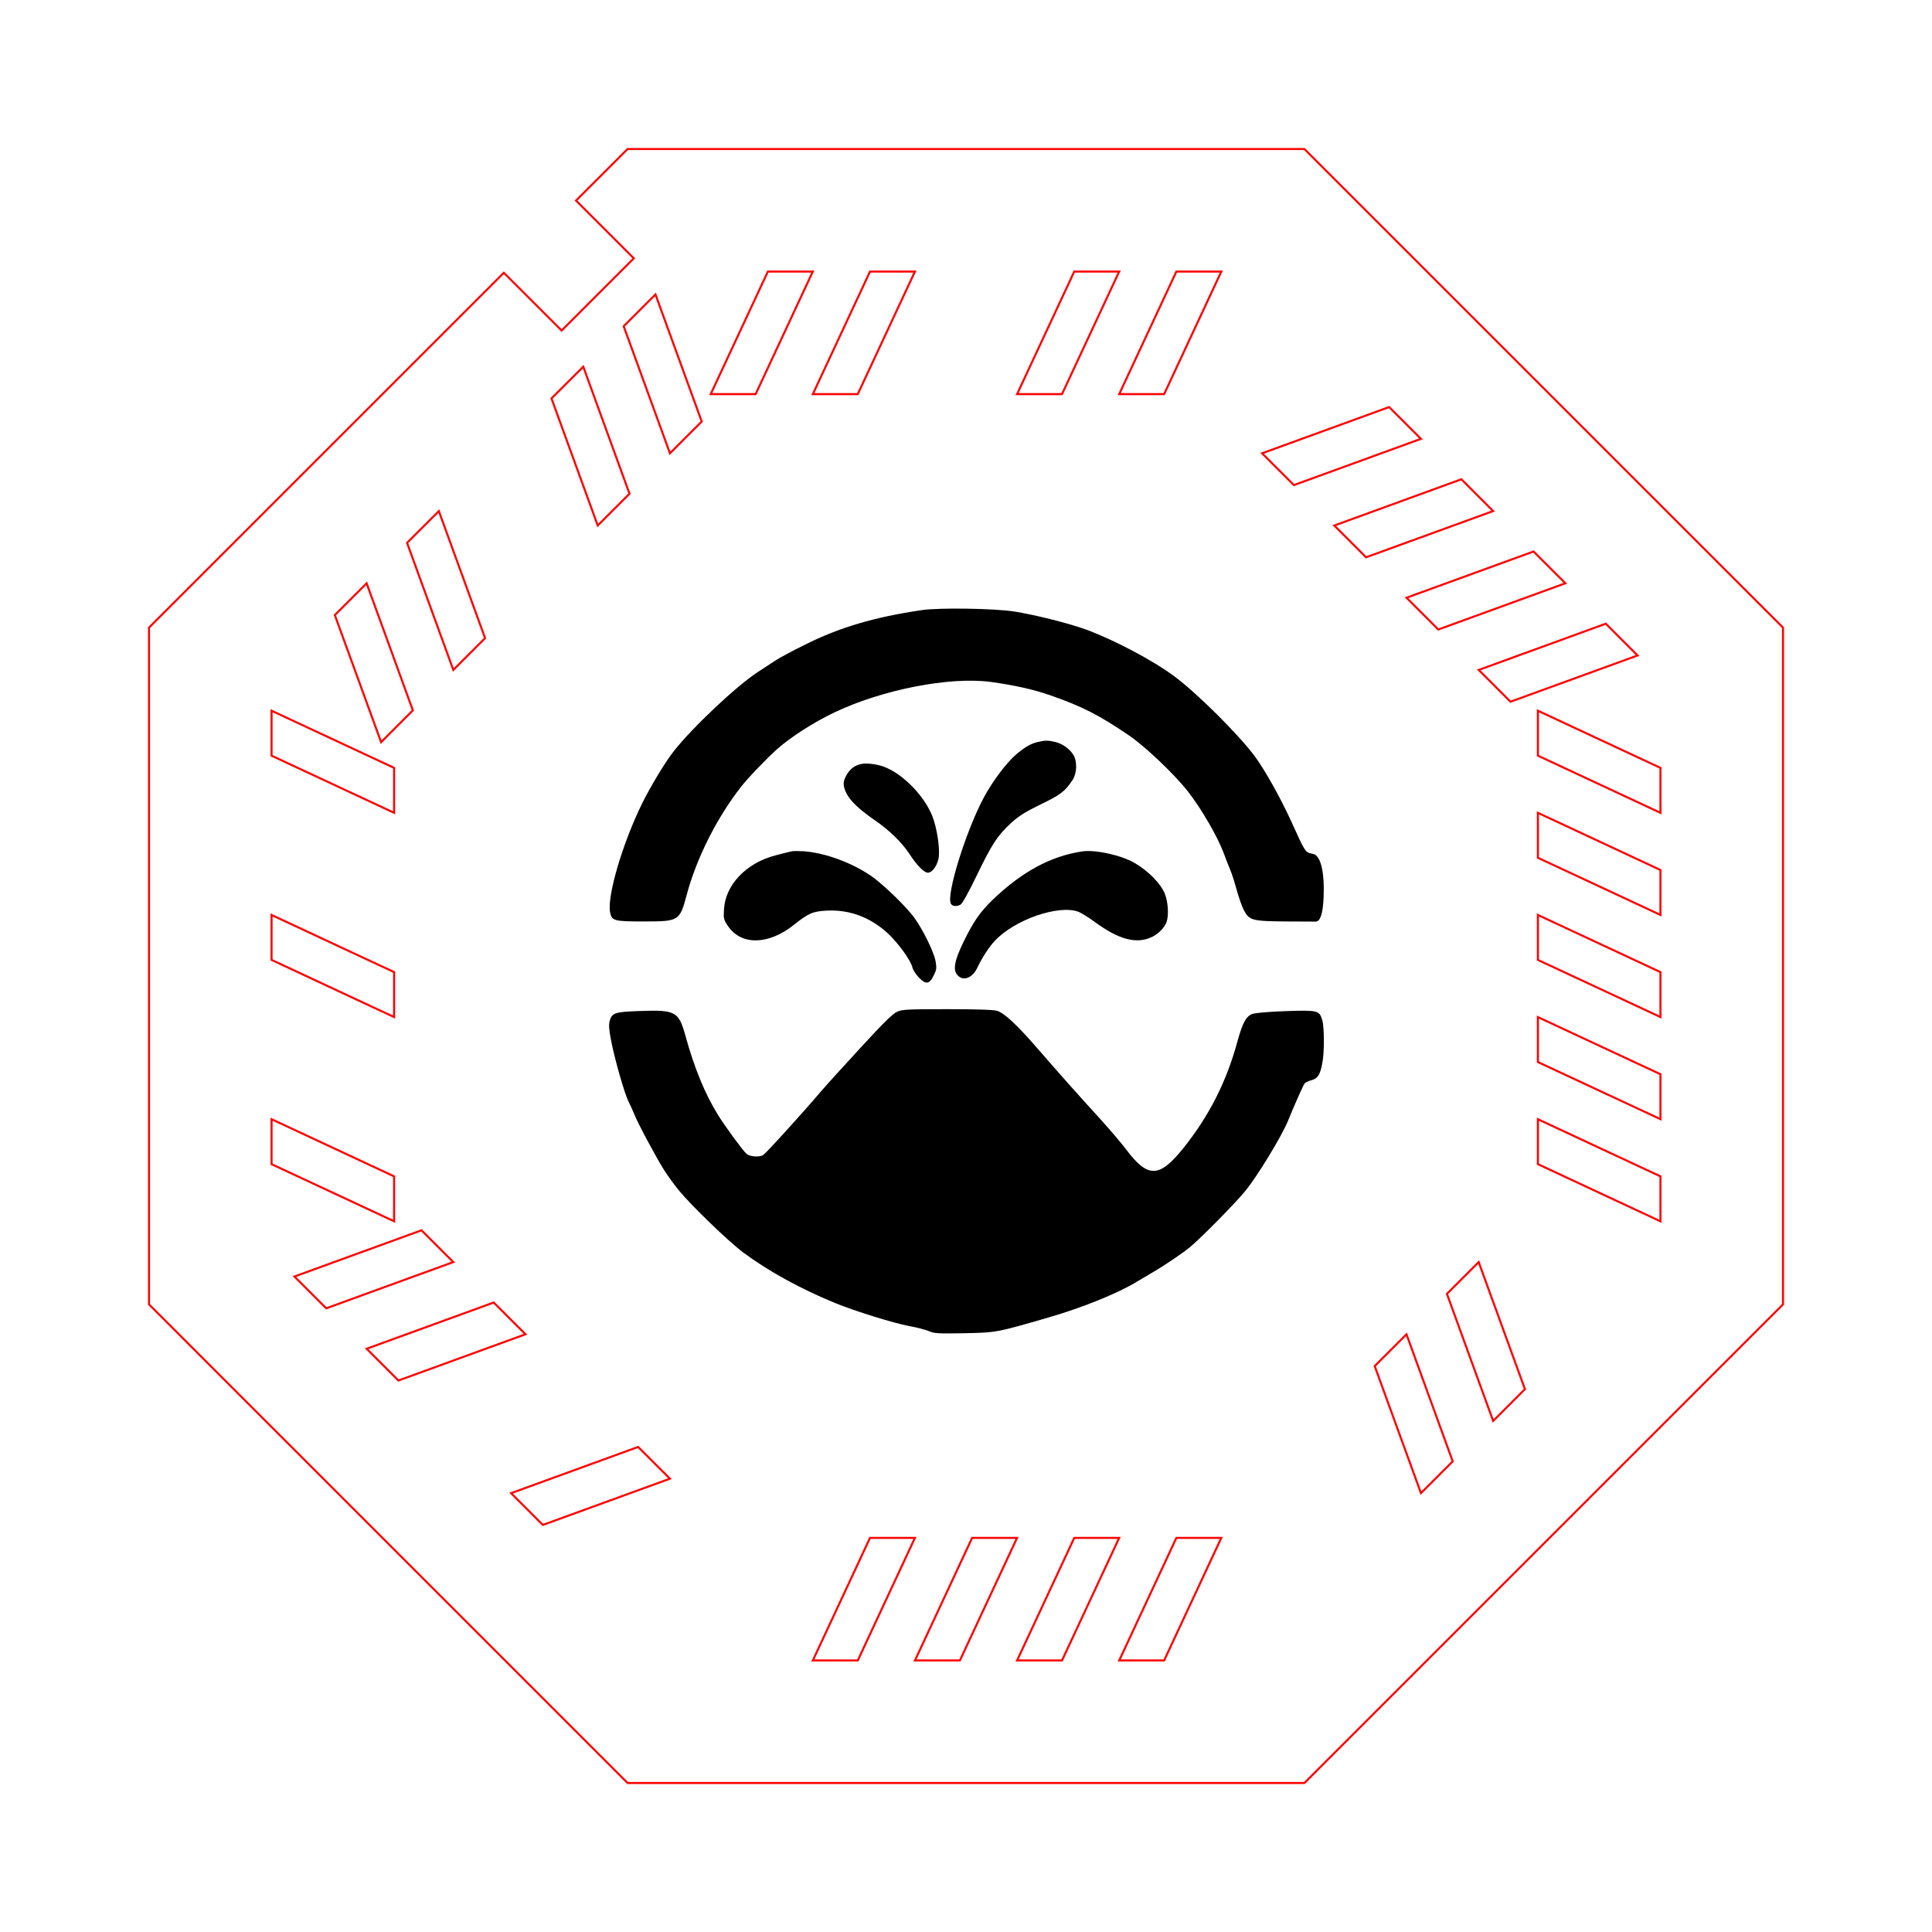
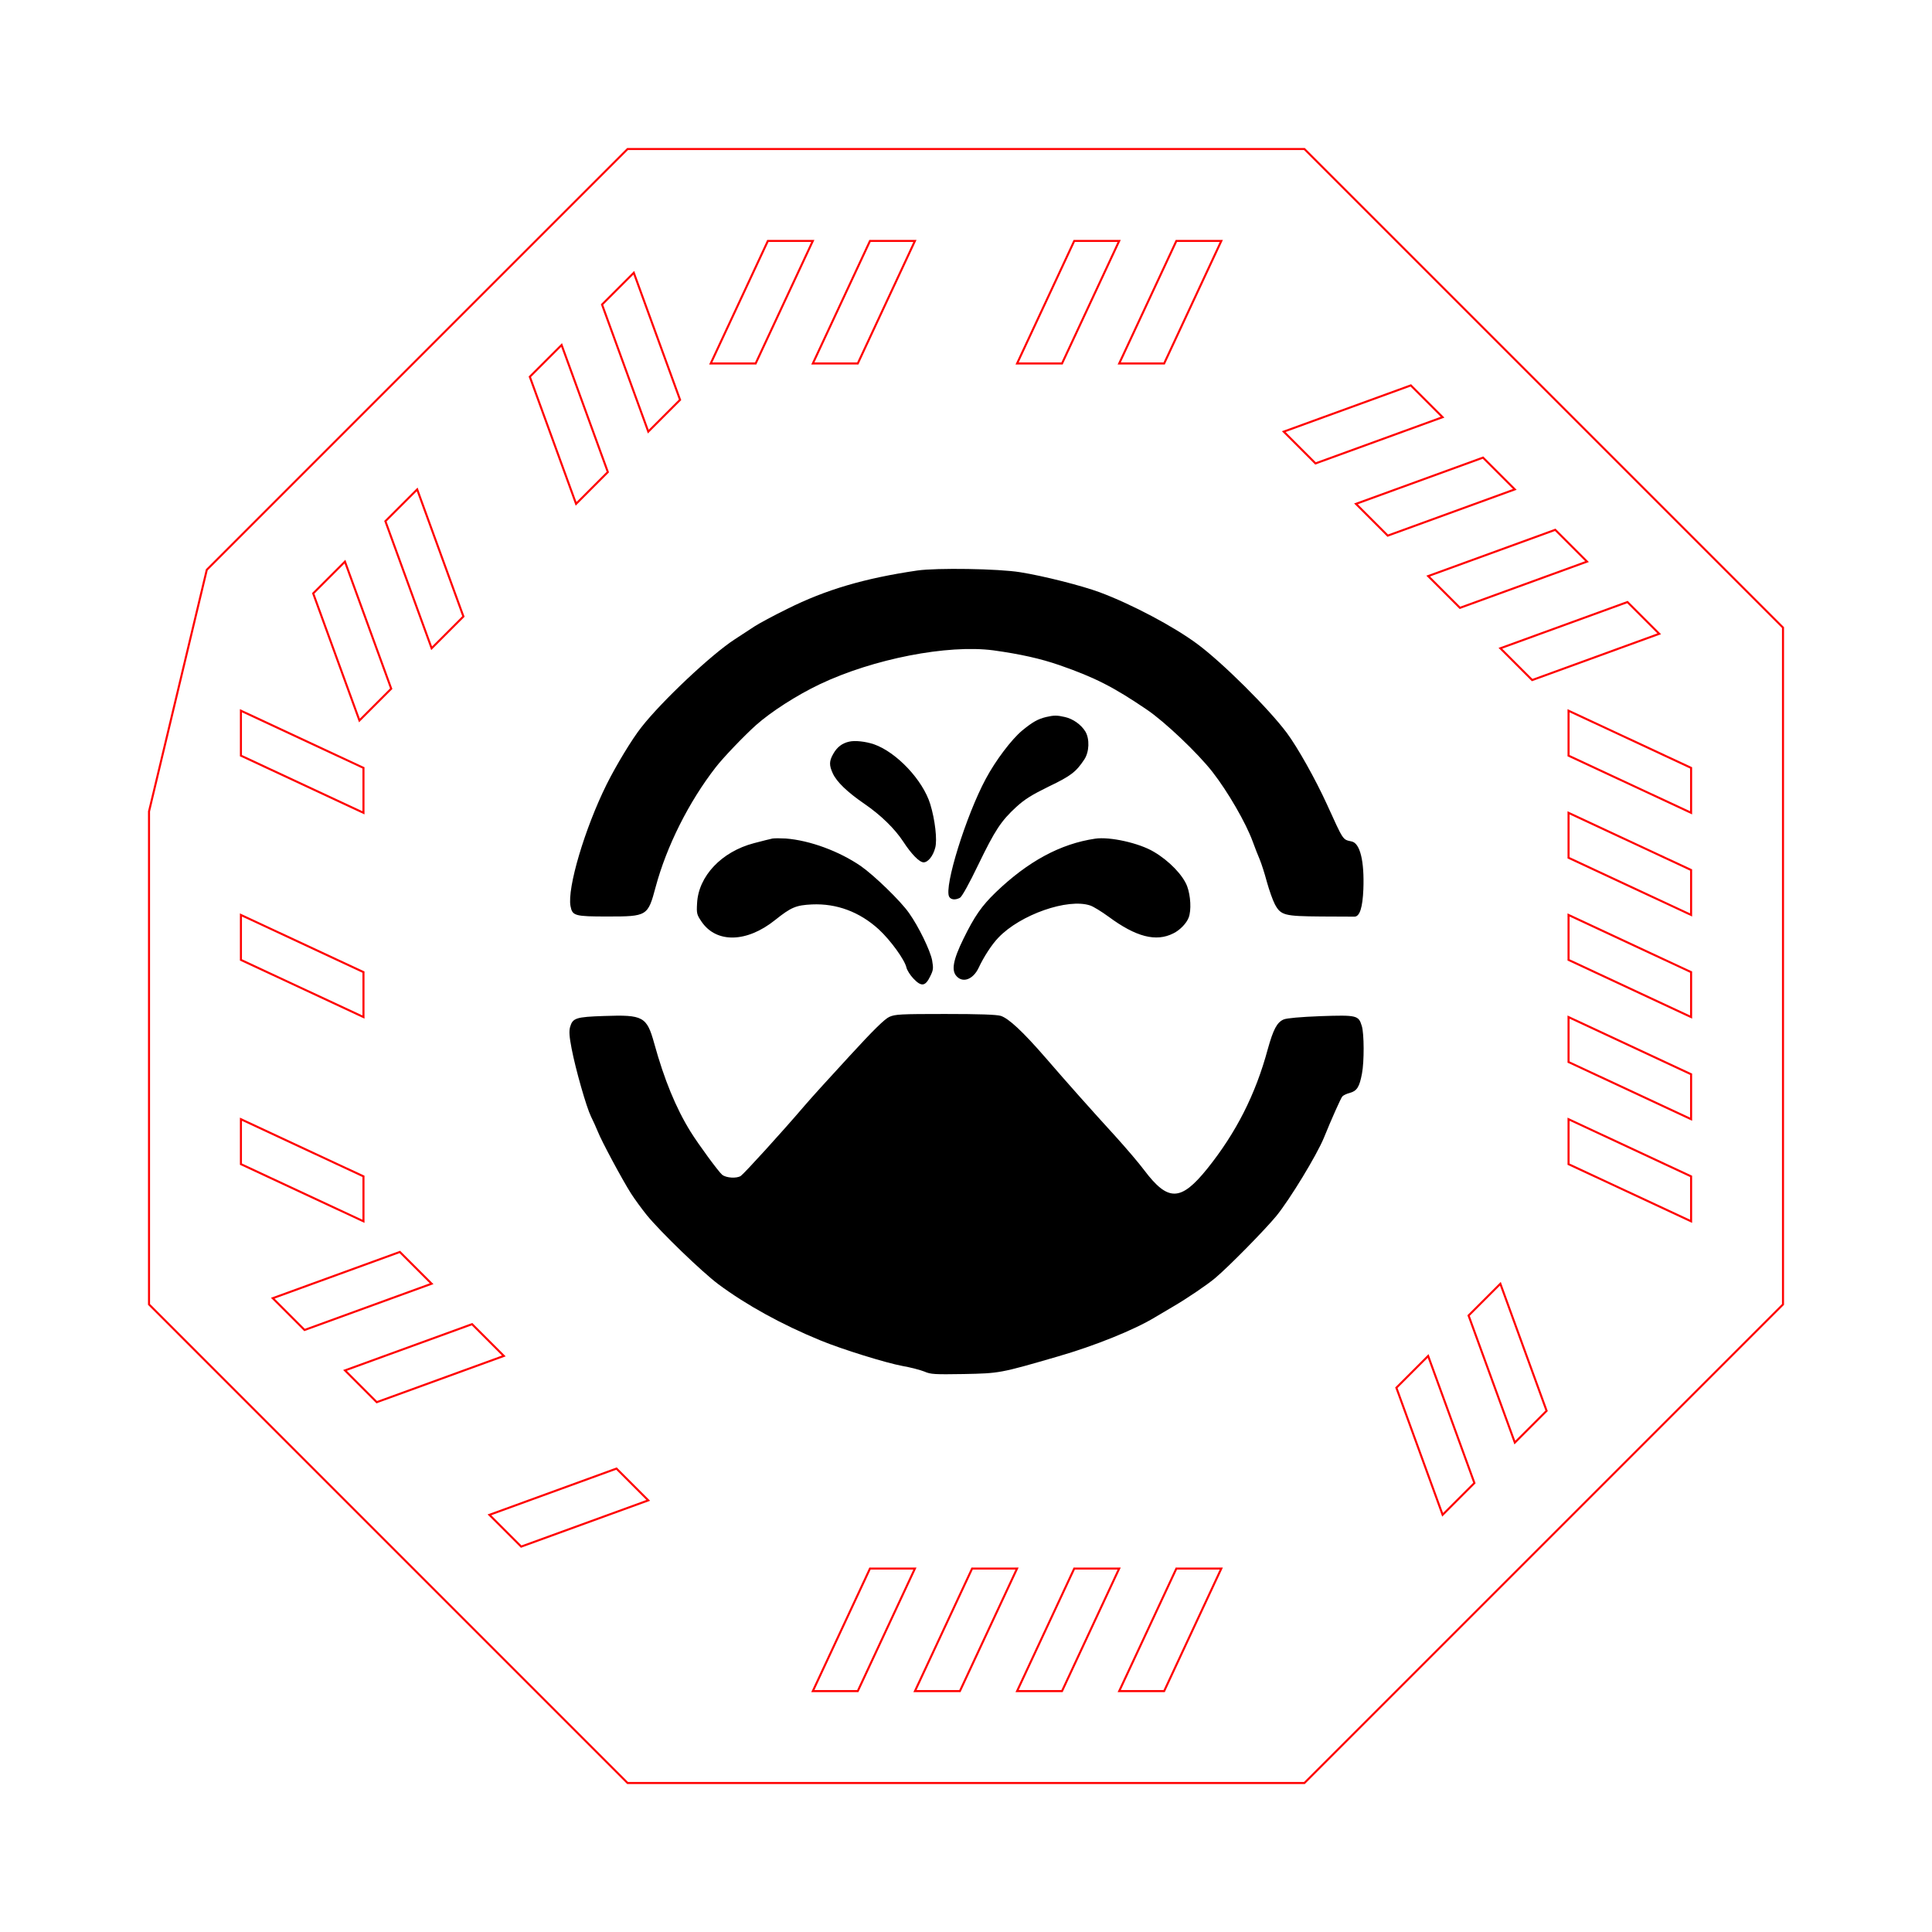
<svg xmlns="http://www.w3.org/2000/svg" width="94.591mm" height="94.591mm" viewBox="0 0 94.591 94.591">
  <style>
  .cut { fill: none; stroke: #ff0000; stroke-width: 0.1; }
  .mark { fill: none; stroke: #0000ff; stroke-width: 0.1; }
</style>
  <g id="C-volcanic">
-     <polygon points="30.727,7.296 63.864,7.296 87.296,30.727 87.296,63.864 63.864,87.296 30.727,87.296 7.296,63.864 7.296,30.727 24.668,13.355 27.497,16.183 31.032,12.647 28.204,9.819" class="cut" />
-     <polygon points="34.797,19.296 36.997,19.296 39.795,13.296 37.595,13.296" class="cut" />
-     <polygon points="39.797,19.296 41.997,19.296 44.795,13.296 42.595,13.296" class="cut" />
-     <polygon points="49.797,19.296 51.997,19.296 54.795,13.296 52.595,13.296" class="cut" />
-     <polygon points="54.797,19.296 56.997,19.296 59.795,13.296 57.595,13.296" class="cut" />
-     <polygon points="61.792,22.194 63.348,23.750 69.569,21.486 68.013,19.930" class="cut" />
-     <polygon points="65.328,25.730 66.883,27.285 73.104,25.021 71.549,23.465" class="cut" />
-     <polygon points="68.863,29.265 70.419,30.821 76.640,28.557 75.084,27.001" class="cut" />
-     <polygon points="72.399,32.801 73.954,34.356 80.175,32.092 78.620,30.536" class="cut" />
-     <polygon points="75.296,34.797 75.296,36.997 81.296,39.795 81.296,37.595" class="cut" />
-     <polygon points="75.296,39.797 75.296,41.997 81.296,44.795 81.296,42.595" class="cut" />
-     <polygon points="75.296,44.797 75.296,46.997 81.296,49.795 81.296,47.595" class="cut" />
-     <polygon points="75.296,49.797 75.296,51.997 81.296,54.795 81.296,52.595" class="cut" />
-     <polygon points="75.296,54.797 75.296,56.997 81.296,59.795 81.296,57.595" class="cut" />
-     <polygon points="72.397,61.792 70.842,63.348 73.106,69.569 74.661,68.013" class="cut" />
-     <polygon points="68.862,65.328 67.306,66.883 69.570,73.104 71.126,71.549" class="cut" />
-     <polygon points="59.795,75.296 57.595,75.296 54.797,81.296 56.997,81.296" class="cut" />
-     <polygon points="54.795,75.296 52.595,75.296 49.797,81.296 51.997,81.296" class="cut" />
-     <polygon points="49.795,75.296 47.595,75.296 44.797,81.296 46.997,81.296" class="cut" />
-     <polygon points="44.795,75.296 42.595,75.296 39.797,81.296 41.997,81.296" class="cut" />
-     <polygon points="32.799,72.397 31.244,70.842 25.023,73.106 26.578,74.661" class="cut" />
-     <polygon points="25.728,65.326 24.173,63.771 17.952,66.035 19.507,67.590" class="cut" />
-     <polygon points="22.193,61.791 20.637,60.235 14.416,62.499 15.972,64.055" class="cut" />
-     <polygon points="19.296,59.795 19.296,57.595 13.296,54.797 13.296,56.997" class="cut" />
-     <polygon points="19.296,49.795 19.296,47.595 13.296,44.797 13.296,46.997" class="cut" />
-     <polygon points="19.296,39.795 19.296,37.595 13.296,34.797 13.296,36.997" class="cut" />
-     <polygon points="18.659,36.335 20.214,34.779 17.950,28.558 16.394,30.114" class="cut" />
-     <polygon points="22.194,32.799 23.750,31.244 21.486,25.023 19.930,26.578" class="cut" />
-     <polygon points="29.265,25.728 30.821,24.173 28.557,17.952 27.001,19.507" class="cut" />
-     <polygon points="32.801,22.193 34.356,20.637 32.092,14.416 30.536,15.972" class="cut" />
-     <svg x="29.296" y="29.296" width="36.000" height="36.000" viewBox="0 0 528 528">
+     <polygon points="30.727,7.296 63.864,7.296 87.296,30.727 87.296,63.864 63.864,87.296 30.727,87.296 7.296,63.864 7.296,39.727 10.124,27.899" class="cut" />
+     <polygon points="34.797,17.796 36.997,17.796 39.795,11.796 37.595,11.796" class="cut" />
+     <polygon points="39.797,17.796 41.997,17.796 44.795,11.796 42.595,11.796" class="cut" />
+     <polygon points="49.797,17.796 51.997,17.796 54.795,11.796 52.595,11.796" class="cut" />
+     <polygon points="54.797,17.796 56.997,17.796 59.795,11.796 57.595,11.796" class="cut" />
+     <polygon points="62.853,21.133 64.408,22.689 70.629,20.425 69.074,18.869" class="cut" />
+     <polygon points="66.388,24.669 67.944,26.225 74.165,23.960 72.609,22.405" class="cut" />
+     <polygon points="69.924,28.205 71.480,29.760 77.701,27.496 76.145,25.940" class="cut" />
+     <polygon points="73.459,31.740 75.015,33.296 81.236,31.031 79.680,29.476" class="cut" />
+     <polygon points="76.796,34.797 76.796,36.997 82.796,39.795 82.796,37.595" class="cut" />
+     <polygon points="76.796,39.797 76.796,41.997 82.796,44.795 82.796,42.595" class="cut" />
+     <polygon points="76.796,44.797 76.796,46.997 82.796,49.795 82.796,47.595" class="cut" />
+     <polygon points="76.796,49.797 76.796,51.997 82.796,54.795 82.796,52.595" class="cut" />
+     <polygon points="76.796,54.797 76.796,56.997 82.796,59.795 82.796,57.595" class="cut" />
+     <polygon points="73.458,62.853 71.902,64.408 74.167,70.629 75.722,69.074" class="cut" />
+     <polygon points="69.922,66.388 68.367,67.944 70.631,74.165 72.187,72.609" class="cut" />
+     <polygon points="59.795,76.796 57.595,76.796 54.797,82.796 56.997,82.796" class="cut" />
+     <polygon points="54.795,76.796 52.595,76.796 49.797,82.796 51.997,82.796" class="cut" />
+     <polygon points="49.795,76.796 47.595,76.796 44.797,82.796 46.997,82.796" class="cut" />
+     <polygon points="44.795,76.796 42.595,76.796 39.797,82.796 41.997,82.796" class="cut" />
+     <polygon points="31.739,73.458 30.183,71.902 23.962,74.167 25.518,75.722" class="cut" />
+     <polygon points="24.668,66.387 23.112,64.831 16.891,67.095 18.446,68.651" class="cut" />
+     <polygon points="21.132,62.851 19.576,61.296 13.355,63.560 14.911,65.116" class="cut" />
+     <polygon points="17.796,59.795 17.796,57.595 11.796,54.797 11.796,56.997" class="cut" />
+     <polygon points="17.796,49.795 17.796,47.595 11.796,44.797 11.796,46.997" class="cut" />
+     <polygon points="17.796,39.795 17.796,37.595 11.796,34.797 11.796,36.997" class="cut" />
+     <polygon points="17.598,35.274 19.154,33.718 16.889,27.497 15.334,29.053" class="cut" />
+     <polygon points="21.133,31.739 22.689,30.183 20.425,23.962 18.869,25.518" class="cut" />
+     <polygon points="28.205,24.668 29.760,23.112 27.496,16.891 25.940,18.446" class="cut" />
+     <polygon points="31.740,21.132 33.296,19.576 31.031,13.355 29.476,14.911" class="cut" />
+     <svg x="27.296" y="27.296" width="40.000" height="40.000" viewBox="0 0 528 528">
      <g transform="translate(0,528) scale(0.1,-0.1)" fill="#000000" stroke="none">
        <path d="M2325 5196 c-341 -50 -592 -124 -840 -248 -88 -43 -182 -94 -210 -112 -27 -18 -86 -56 -130 -85 -150 -97 -471 -399 -603 -568 -60 -75 -164 -248 -224 -368 -142 -286 -256 -671 -234 -788 12 -63 27 -67 241 -67 255 0 259 3 309 190 71 264 214 550 389 775 48 62 182 202 260 272 97 86 261 192 412 264 345 164 826 258 1122 219 173 -24 304 -53 428 -96 227 -79 349 -141 565 -288 115 -78 327 -279 423 -402 99 -127 216 -329 260 -450 14 -38 34 -90 45 -115 11 -26 32 -91 46 -144 15 -54 38 -119 52 -146 39 -72 61 -77 300 -79 109 -1 207 -1 216 -1 33 2 51 59 56 177 7 181 -21 298 -76 309 -59 13 -51 2 -160 241 -74 162 -189 367 -259 461 -117 157 -417 455 -578 574 -152 113 -424 257 -630 334 -116 43 -364 106 -515 130 -141 23 -540 29 -665 11z M3157 4249 c-53 -13 -87 -32 -155 -88 -69 -58 -171 -193 -234 -311 -128 -238 -271 -698 -237 -762 11 -20 40 -23 70 -7 12 6 60 92 118 213 109 225 147 283 247 375 54 49 99 77 209 131 142 68 176 94 229 174 33 49 36 134 7 182 -27 44 -79 81 -131 93 -52 12 -71 12 -123 0z M1885 4090 c-46 -10 -79 -36 -103 -79 -27 -47 -27 -74 -3 -126 25 -55 94 -121 203 -196 107 -73 198 -162 253 -246 52 -80 104 -133 131 -133 28 0 61 40 75 94 14 50 -1 181 -32 282 -48 156 -218 336 -364 387 -53 18 -123 26 -160 17z M1390 3464 c-14 -3 -68 -16 -120 -30 -210 -55 -359 -213 -368 -388 -4 -67 -2 -74 30 -121 96 -139 292 -134 474 12 104 83 135 96 239 101 159 7 307 -48 431 -161 76 -70 168 -197 179 -247 4 -17 24 -49 45 -71 51 -54 77 -51 108 13 21 42 22 52 13 105 -12 63 -87 218 -149 305 -54 78 -227 245 -312 304 -140 96 -329 166 -485 178 -33 2 -71 2 -85 0z M3475 3463 c-225 -33 -435 -147 -643 -347 -91 -88 -137 -154 -209 -301 -67 -137 -79 -205 -43 -242 41 -44 106 -19 141 54 34 73 87 154 128 196 141 149 450 257 594 208 21 -7 74 -40 118 -72 177 -131 307 -165 419 -108 43 21 85 65 99 102 18 47 13 141 -10 203 -27 71 -116 164 -215 222 -95 57 -285 99 -379 85z M2144 2311 c-29 -13 -101 -83 -256 -252 -119 -129 -249 -272 -289 -319 -154 -180 -392 -441 -415 -457 -27 -17 -94 -13 -120 8 -24 20 -153 196 -204 278 -95 153 -171 339 -235 571 -48 173 -71 186 -323 177 -184 -6 -204 -13 -221 -72 -7 -27 -5 -61 10 -138 26 -136 96 -380 125 -439 13 -26 33 -70 44 -97 24 -62 159 -313 215 -401 23 -36 69 -99 102 -140 90 -110 354 -365 463 -447 182 -135 411 -261 660 -363 141 -58 422 -145 530 -165 52 -9 116 -26 141 -36 41 -18 64 -19 255 -16 231 5 231 4 609 114 236 68 491 171 625 252 25 15 79 47 120 71 86 50 219 140 270 183 88 74 320 310 396 402 87 107 260 391 307 505 49 121 109 255 119 267 6 7 28 18 49 23 46 13 62 39 78 125 15 78 14 258 -1 307 -21 69 -30 72 -266 64 -131 -5 -218 -13 -238 -21 -44 -18 -68 -64 -104 -193 -79 -293 -205 -540 -391 -772 -171 -212 -253 -214 -407 -10 -35 47 -119 145 -185 218 -159 174 -312 346 -451 507 -150 173 -241 257 -292 273 -29 8 -137 12 -360 12 -289 0 -323 -2 -360 -19z" />
      </g>
    </svg>
  </g>
</svg>
